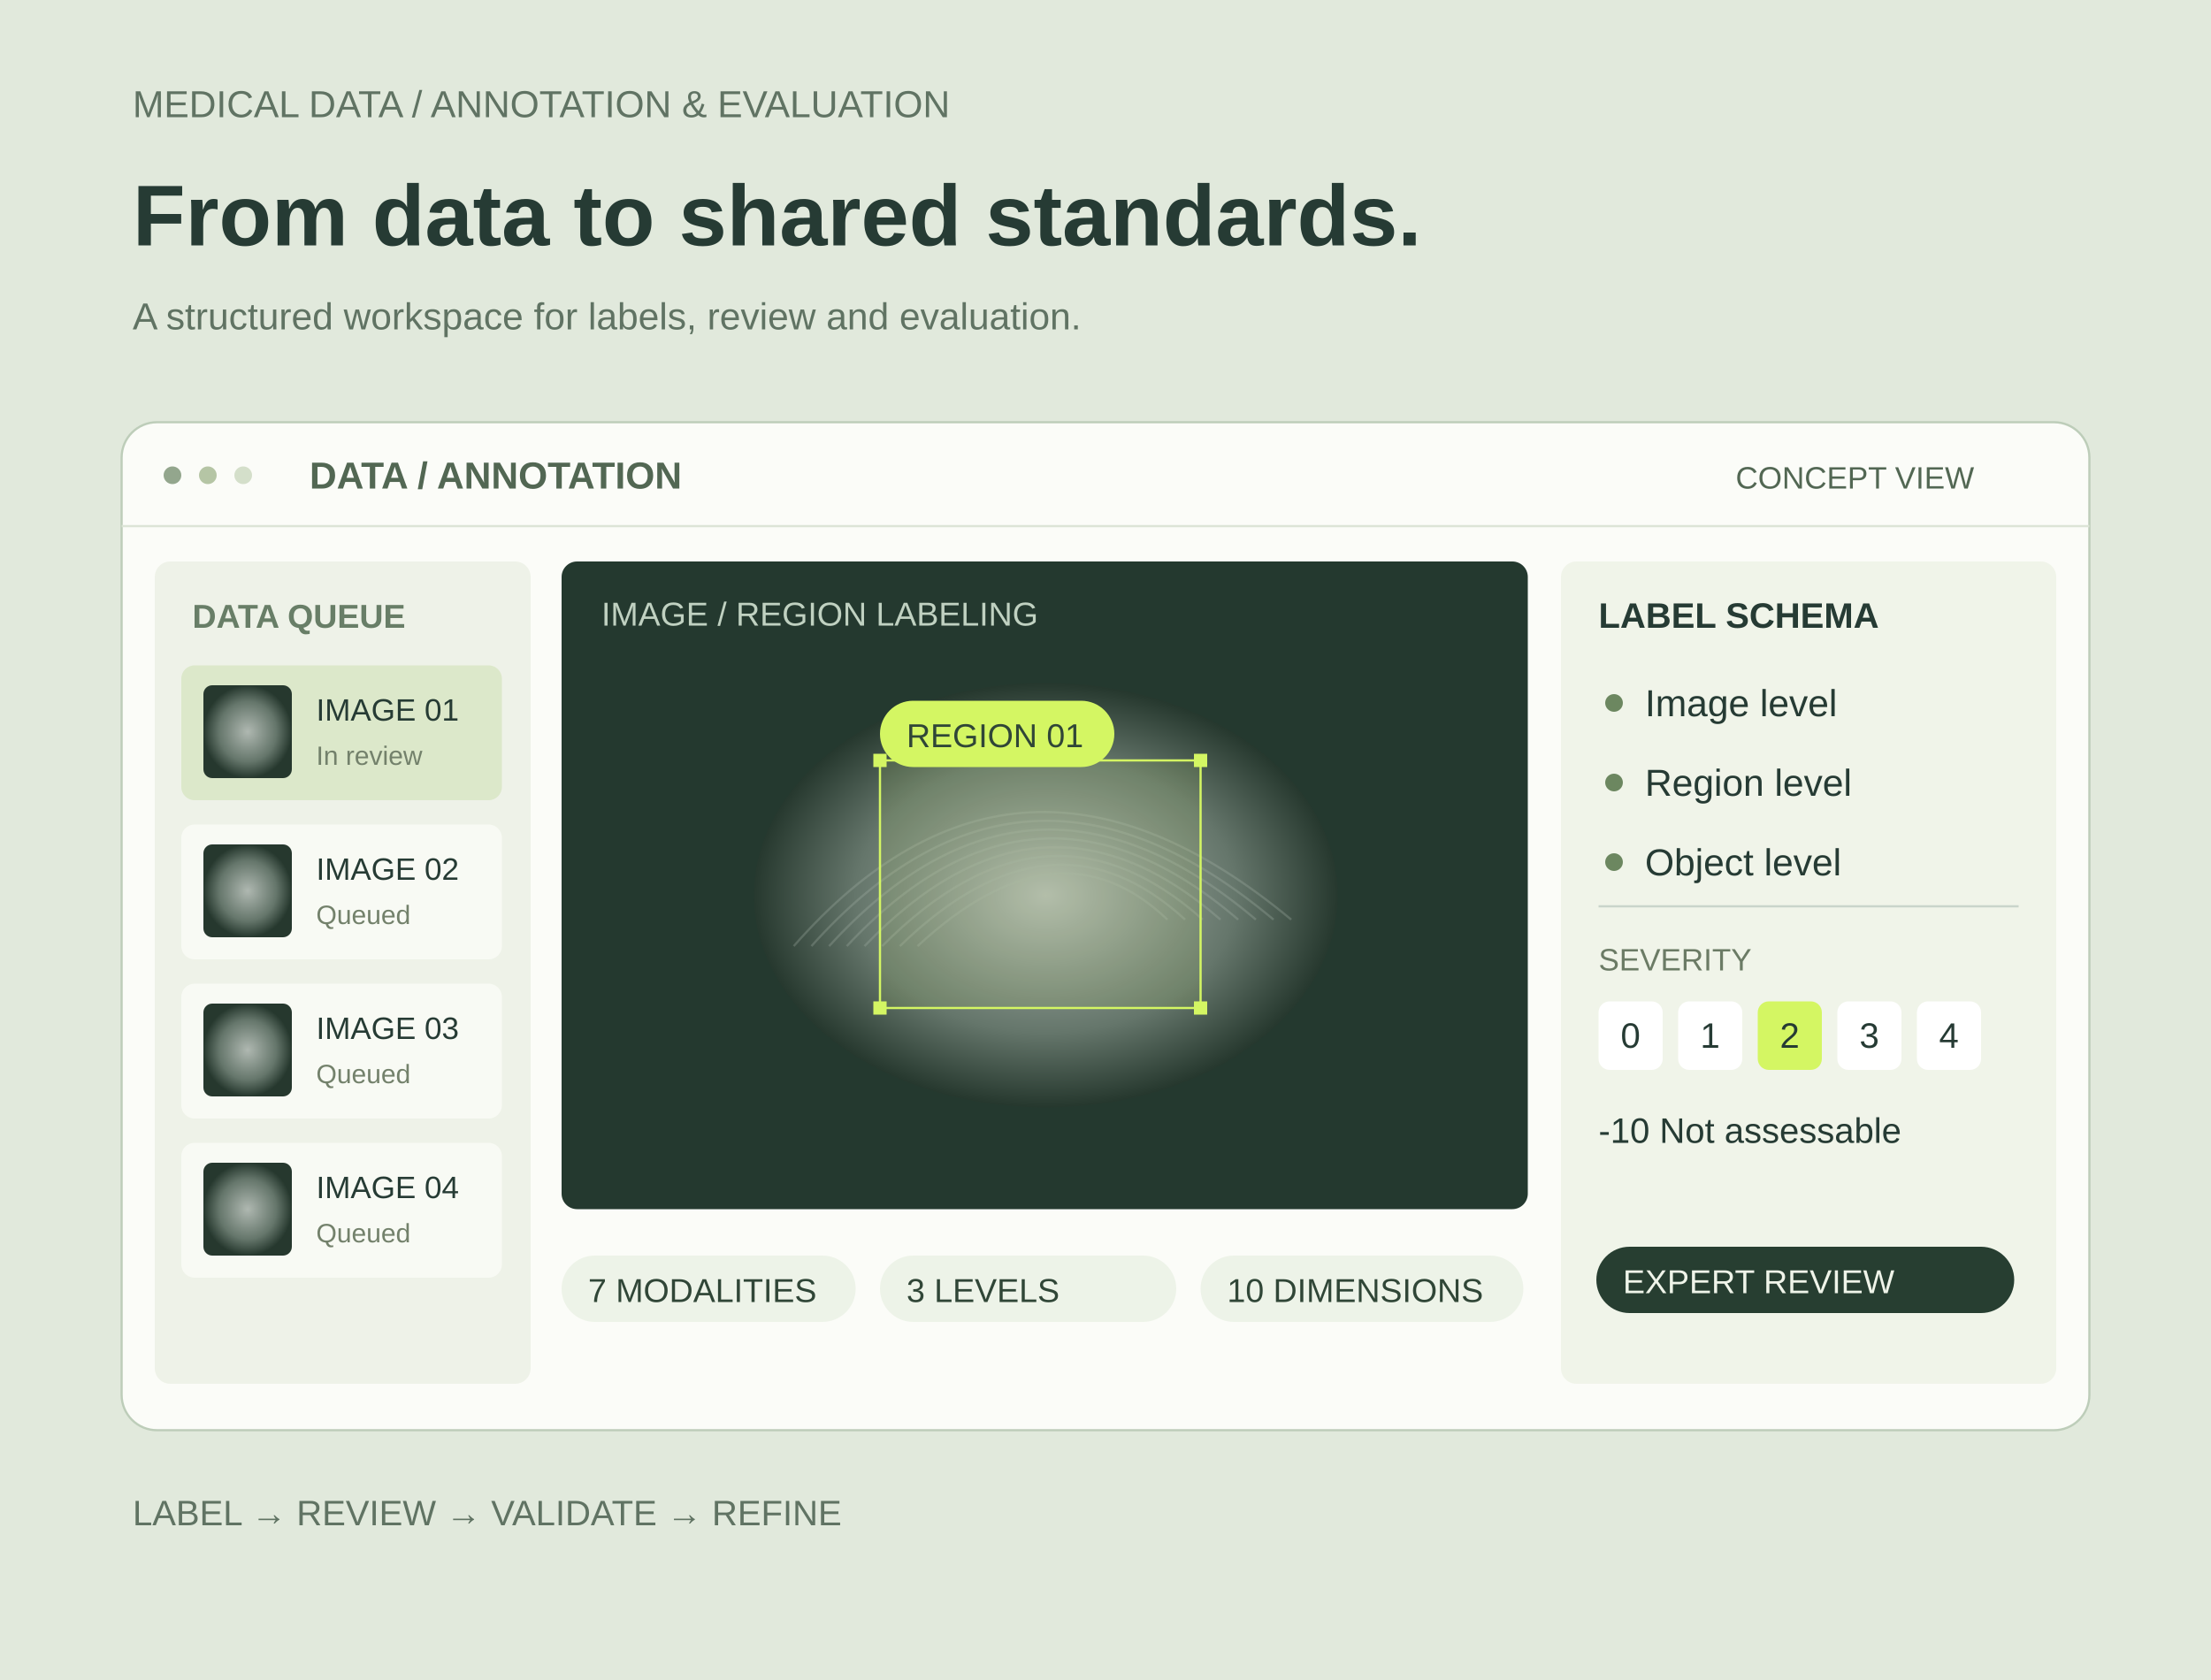
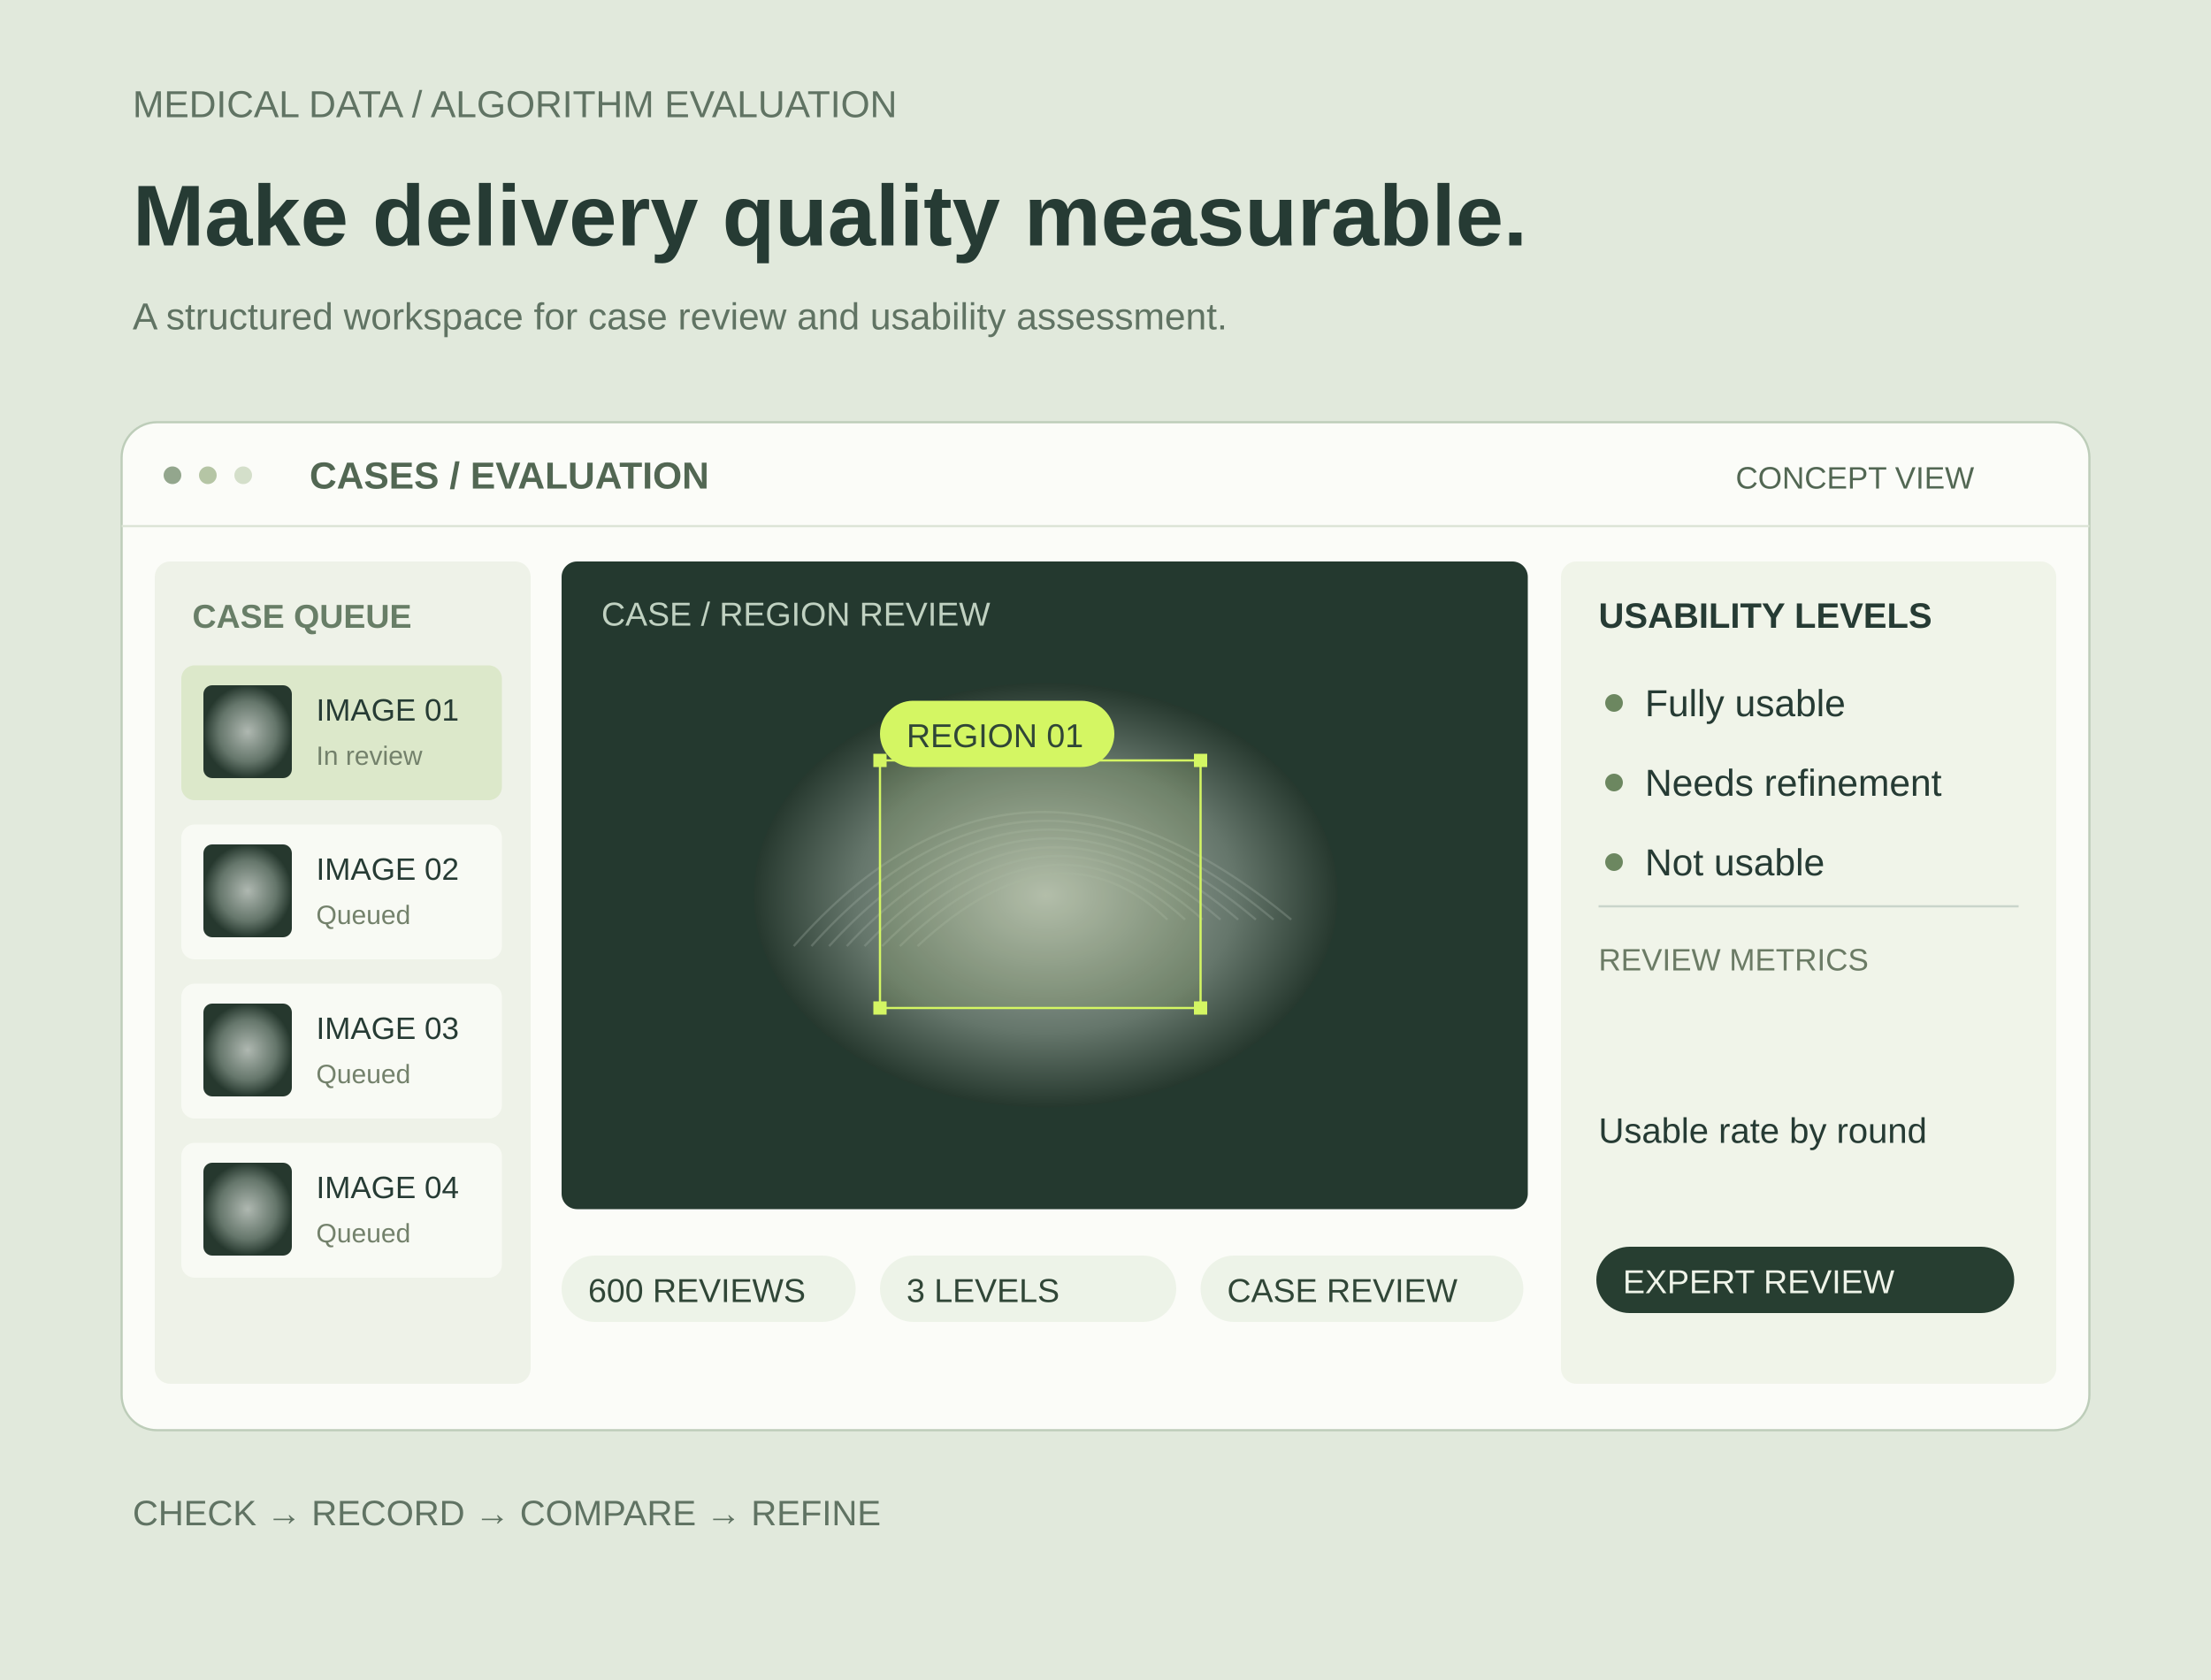
<svg xmlns="http://www.w3.org/2000/svg" width="1000" height="760" viewBox="0 0 1000 760" role="img">
  <defs>
    <linearGradient id="surface" x2="0.8" y2="1">
      <stop stop-color="#e7f2df" />
      <stop offset=".5" stop-color="#779a88" />
      <stop offset="1" stop-color="#2f5a4c" />
    </linearGradient>
    <radialGradient id="image">
      <stop stop-color="#afb8b1" />
      <stop offset=".65" stop-color="#65766b" />
      <stop offset="1" stop-color="#26382e" />
    </radialGradient>
    <marker id="arrow" markerWidth="8" markerHeight="8" refX="6" refY="3" orient="auto">
      <path d="M0 0L6 3L0 6" fill="none" stroke="#748776" stroke-width="1.3" />
    </marker>
  </defs>
  <rect width="1000" height="760" fill="#e1e9dc" />
  <g font-family="Arial, sans-serif">
-     <text x="60" y="53" font-size="17" fill="#607363" font-weight="400">MEDICAL DATA / ANNOTATION &amp; EVALUATION</text>
-     <text x="60" y="111" font-size="39" fill="#263b34" font-weight="700">From data to shared standards.</text>
-     <text x="60" y="149" font-size="17" fill="#607363" font-weight="400">A structured workspace for labels, review and evaluation.</text>
+     <text x="60" y="53" font-size="17" fill="#607363" font-weight="400">MEDICAL DATA / ALGORITHM EVALUATION</text>
+     <text x="60" y="111" font-size="39" fill="#263b34" font-weight="700">Make delivery quality measurable.</text>
+     <text x="60" y="149" font-size="17" fill="#607363" font-weight="400">A structured workspace for case review and usability assessment.</text>
    <rect x="55" y="191" width="890" height="456" rx="16" fill="#fbfcf8" stroke="#bdcdb9" />
    <path d="M55 238L945 238" fill="none" stroke="#dce4d6" stroke-width="1" stroke-dasharray="" />
    <circle cx="78" cy="215" r="4" fill="#93a68d" stroke="none" />
    <circle cx="94" cy="215" r="4" fill="#b5c5a5" stroke="none" />
    <circle cx="110" cy="215" r="4" fill="#d4dfca" stroke="none" />
-     <text x="140" y="221" font-size="17" fill="#526753" font-weight="600">DATA / ANNOTATION</text>
+     <text x="140" y="221" font-size="17" fill="#526753" font-weight="600">CASES / EVALUATION</text>
    <text x="785" y="221" font-size="14" fill="#526753" font-weight="400">CONCEPT VIEW</text>
    <rect x="70" y="254" width="170" height="372" rx="7" fill="#eef2e8" stroke="none" />
-     <text x="87" y="284" font-size="15" fill="#687e67" font-weight="600">DATA QUEUE</text>
+     <text x="87" y="284" font-size="15" fill="#687e67" font-weight="600">CASE QUEUE</text>
    <rect x="82" y="301" width="145" height="61" rx="6" fill="#dce8ca" stroke="none" />
    <rect x="92" y="310" width="40" height="42" rx="4" fill="url(#image)" stroke="none" />
    <text x="143" y="326" font-size="14" fill="#263b34" font-weight="400">IMAGE 01</text>
    <text x="143" y="346" font-size="12" fill="#73816b" font-weight="400">In review</text>
    <rect x="82" y="373" width="145" height="61" rx="6" fill="#f8faf4" stroke="none" />
    <rect x="92" y="382" width="40" height="42" rx="4" fill="url(#image)" stroke="none" />
    <text x="143" y="398" font-size="14" fill="#263b34" font-weight="400">IMAGE 02</text>
    <text x="143" y="418" font-size="12" fill="#73816b" font-weight="400">Queued</text>
    <rect x="82" y="445" width="145" height="61" rx="6" fill="#f8faf4" stroke="none" />
    <rect x="92" y="454" width="40" height="42" rx="4" fill="url(#image)" stroke="none" />
    <text x="143" y="470" font-size="14" fill="#263b34" font-weight="400">IMAGE 03</text>
    <text x="143" y="490" font-size="12" fill="#73816b" font-weight="400">Queued</text>
    <rect x="82" y="517" width="145" height="61" rx="6" fill="#f8faf4" stroke="none" />
    <rect x="92" y="526" width="40" height="42" rx="4" fill="url(#image)" stroke="none" />
    <text x="143" y="542" font-size="14" fill="#263b34" font-weight="400">IMAGE 04</text>
    <text x="143" y="562" font-size="12" fill="#73816b" font-weight="400">Queued</text>
    <rect x="254" y="254" width="437" height="293" rx="7" fill="#24392f" stroke="none" />
-     <text x="272" y="283" font-size="15" fill="#c0d1c1" font-weight="400">IMAGE / REGION LABELING</text>
+     <text x="272" y="283" font-size="15" fill="#c0d1c1" font-weight="400">CASE / REGION REVIEW</text>
    <ellipse cx="473" cy="405" rx="132" ry="96" fill="url(#image)" />
    <path d="M359 428 Q460.0 313 584 416" fill="none" stroke="#a5b3a7" stroke-width="1" opacity=".3" />
    <path d="M367 428 Q462.667 321 576 416" fill="none" stroke="#a5b3a7" stroke-width="1" opacity=".3" />
    <path d="M375 428 Q465.333 329 568 416" fill="none" stroke="#a5b3a7" stroke-width="1" opacity=".3" />
    <path d="M383 428 Q468.0 337 560 416" fill="none" stroke="#a5b3a7" stroke-width="1" opacity=".3" />
    <path d="M391 428 Q470.667 345 552 416" fill="none" stroke="#a5b3a7" stroke-width="1" opacity=".3" />
    <path d="M399 428 Q473.333 353 544 416" fill="none" stroke="#a5b3a7" stroke-width="1" opacity=".3" />
    <path d="M407 428 Q476.0 361 536 416" fill="none" stroke="#a5b3a7" stroke-width="1" opacity=".3" />
    <path d="M415 428 Q478.667 369 528 416" fill="none" stroke="#a5b3a7" stroke-width="1" opacity=".3" />
    <rect x="398" y="344" width="145" height="112" rx="0" fill="#d4f66318" stroke="#d4f663" />
    <rect x="398" y="317" width="106" height="30" rx="15" fill="#d4f663" stroke="none" />
    <text x="410" y="338" font-size="15" fill="#304637" font-weight="400">REGION 01</text>
    <rect x="395" y="341" width="6" height="6" rx="0" fill="#d4f663" stroke="none" />
    <rect x="540" y="341" width="6" height="6" rx="0" fill="#d4f663" stroke="none" />
    <rect x="395" y="453" width="6" height="6" rx="0" fill="#d4f663" stroke="none" />
    <rect x="540" y="453" width="6" height="6" rx="0" fill="#d4f663" stroke="none" />
    <rect x="706" y="254" width="224" height="372" rx="7" fill="#f0f4e9" stroke="none" />
-     <text x="723" y="284" font-size="16" fill="#263b34" font-weight="600">LABEL SCHEMA</text>
+     <text x="723" y="284" font-size="16" fill="#263b34" font-weight="600">USABILITY LEVELS</text>
    <circle cx="730" cy="318" r="4" fill="#6c8760" stroke="none" />
-     <text x="744" y="324" font-size="17" fill="#263b34" font-weight="400">Image level</text>
+     <text x="744" y="324" font-size="17" fill="#263b34" font-weight="400">Fully usable</text>
    <circle cx="730" cy="354" r="4" fill="#6c8760" stroke="none" />
-     <text x="744" y="360" font-size="17" fill="#263b34" font-weight="400">Region level</text>
+     <text x="744" y="360" font-size="17" fill="#263b34" font-weight="400">Needs refinement</text>
    <circle cx="730" cy="390" r="4" fill="#6c8760" stroke="none" />
-     <text x="744" y="396" font-size="17" fill="#263b34" font-weight="400">Object level</text>
+     <text x="744" y="396" font-size="17" fill="#263b34" font-weight="400">Not usable</text>
    <path d="M723 410L913 410" fill="none" stroke="#c9d4ca" stroke-width="1" stroke-dasharray="" />
-     <text x="723" y="439" font-size="14" fill="#6b7b65" font-weight="400">SEVERITY</text>
-     <rect x="723" y="453" width="29" height="31" rx="5" fill="#fff" stroke="none" />
-     <text x="733" y="474" font-size="16" fill="#263b34" font-weight="400">0</text>
-     <rect x="759" y="453" width="29" height="31" rx="5" fill="#fff" stroke="none" />
-     <text x="769" y="474" font-size="16" fill="#263b34" font-weight="400">1</text>
-     <rect x="795" y="453" width="29" height="31" rx="5" fill="#d4f663" stroke="none" />
-     <text x="805" y="474" font-size="16" fill="#263b34" font-weight="400">2</text>
-     <rect x="831" y="453" width="29" height="31" rx="5" fill="#fff" stroke="none" />
-     <text x="841" y="474" font-size="16" fill="#263b34" font-weight="400">3</text>
-     <rect x="867" y="453" width="29" height="31" rx="5" fill="#fff" stroke="none" />
-     <text x="877" y="474" font-size="16" fill="#263b34" font-weight="400">4</text>
-     <text x="723" y="517" font-size="16" fill="#263b34" font-weight="400">-10  Not assessable</text>
+     <text x="723" y="439" font-size="14" fill="#6b7b65" font-weight="400">REVIEW METRICS</text>
+     <text x="723" y="517" font-size="16" fill="#263b34" font-weight="400">Usable rate by round</text>
    <rect x="722" y="564" width="189" height="30" rx="15" fill="#273e31" stroke="none" />
    <text x="734" y="585" font-size="15" fill="#eff4e9" font-weight="400">EXPERT REVIEW</text>
    <rect x="254" y="568" width="133" height="30" rx="15" fill="#edf3e8" stroke="none" />
-     <text x="266" y="589" font-size="15" fill="#304637" font-weight="400">7 MODALITIES</text>
+     <text x="266" y="589" font-size="15" fill="#304637" font-weight="400">600 REVIEWS</text>
    <rect x="398" y="568" width="134" height="30" rx="15" fill="#edf3e8" stroke="none" />
    <text x="410" y="589" font-size="15" fill="#304637" font-weight="400">3 LEVELS</text>
    <rect x="543" y="568" width="146" height="30" rx="15" fill="#edf3e8" stroke="none" />
-     <text x="555" y="589" font-size="15" fill="#304637" font-weight="400">10 DIMENSIONS</text>
-     <text x="60" y="690" font-size="16" fill="#607363" font-weight="400">LABEL → REVIEW → VALIDATE → REFINE</text>
+     <text x="555" y="589" font-size="15" fill="#304637" font-weight="400">CASE REVIEW</text>
+     <text x="60" y="690" font-size="16" fill="#607363" font-weight="400">CHECK → RECORD → COMPARE → REFINE</text>
  </g>
</svg>
